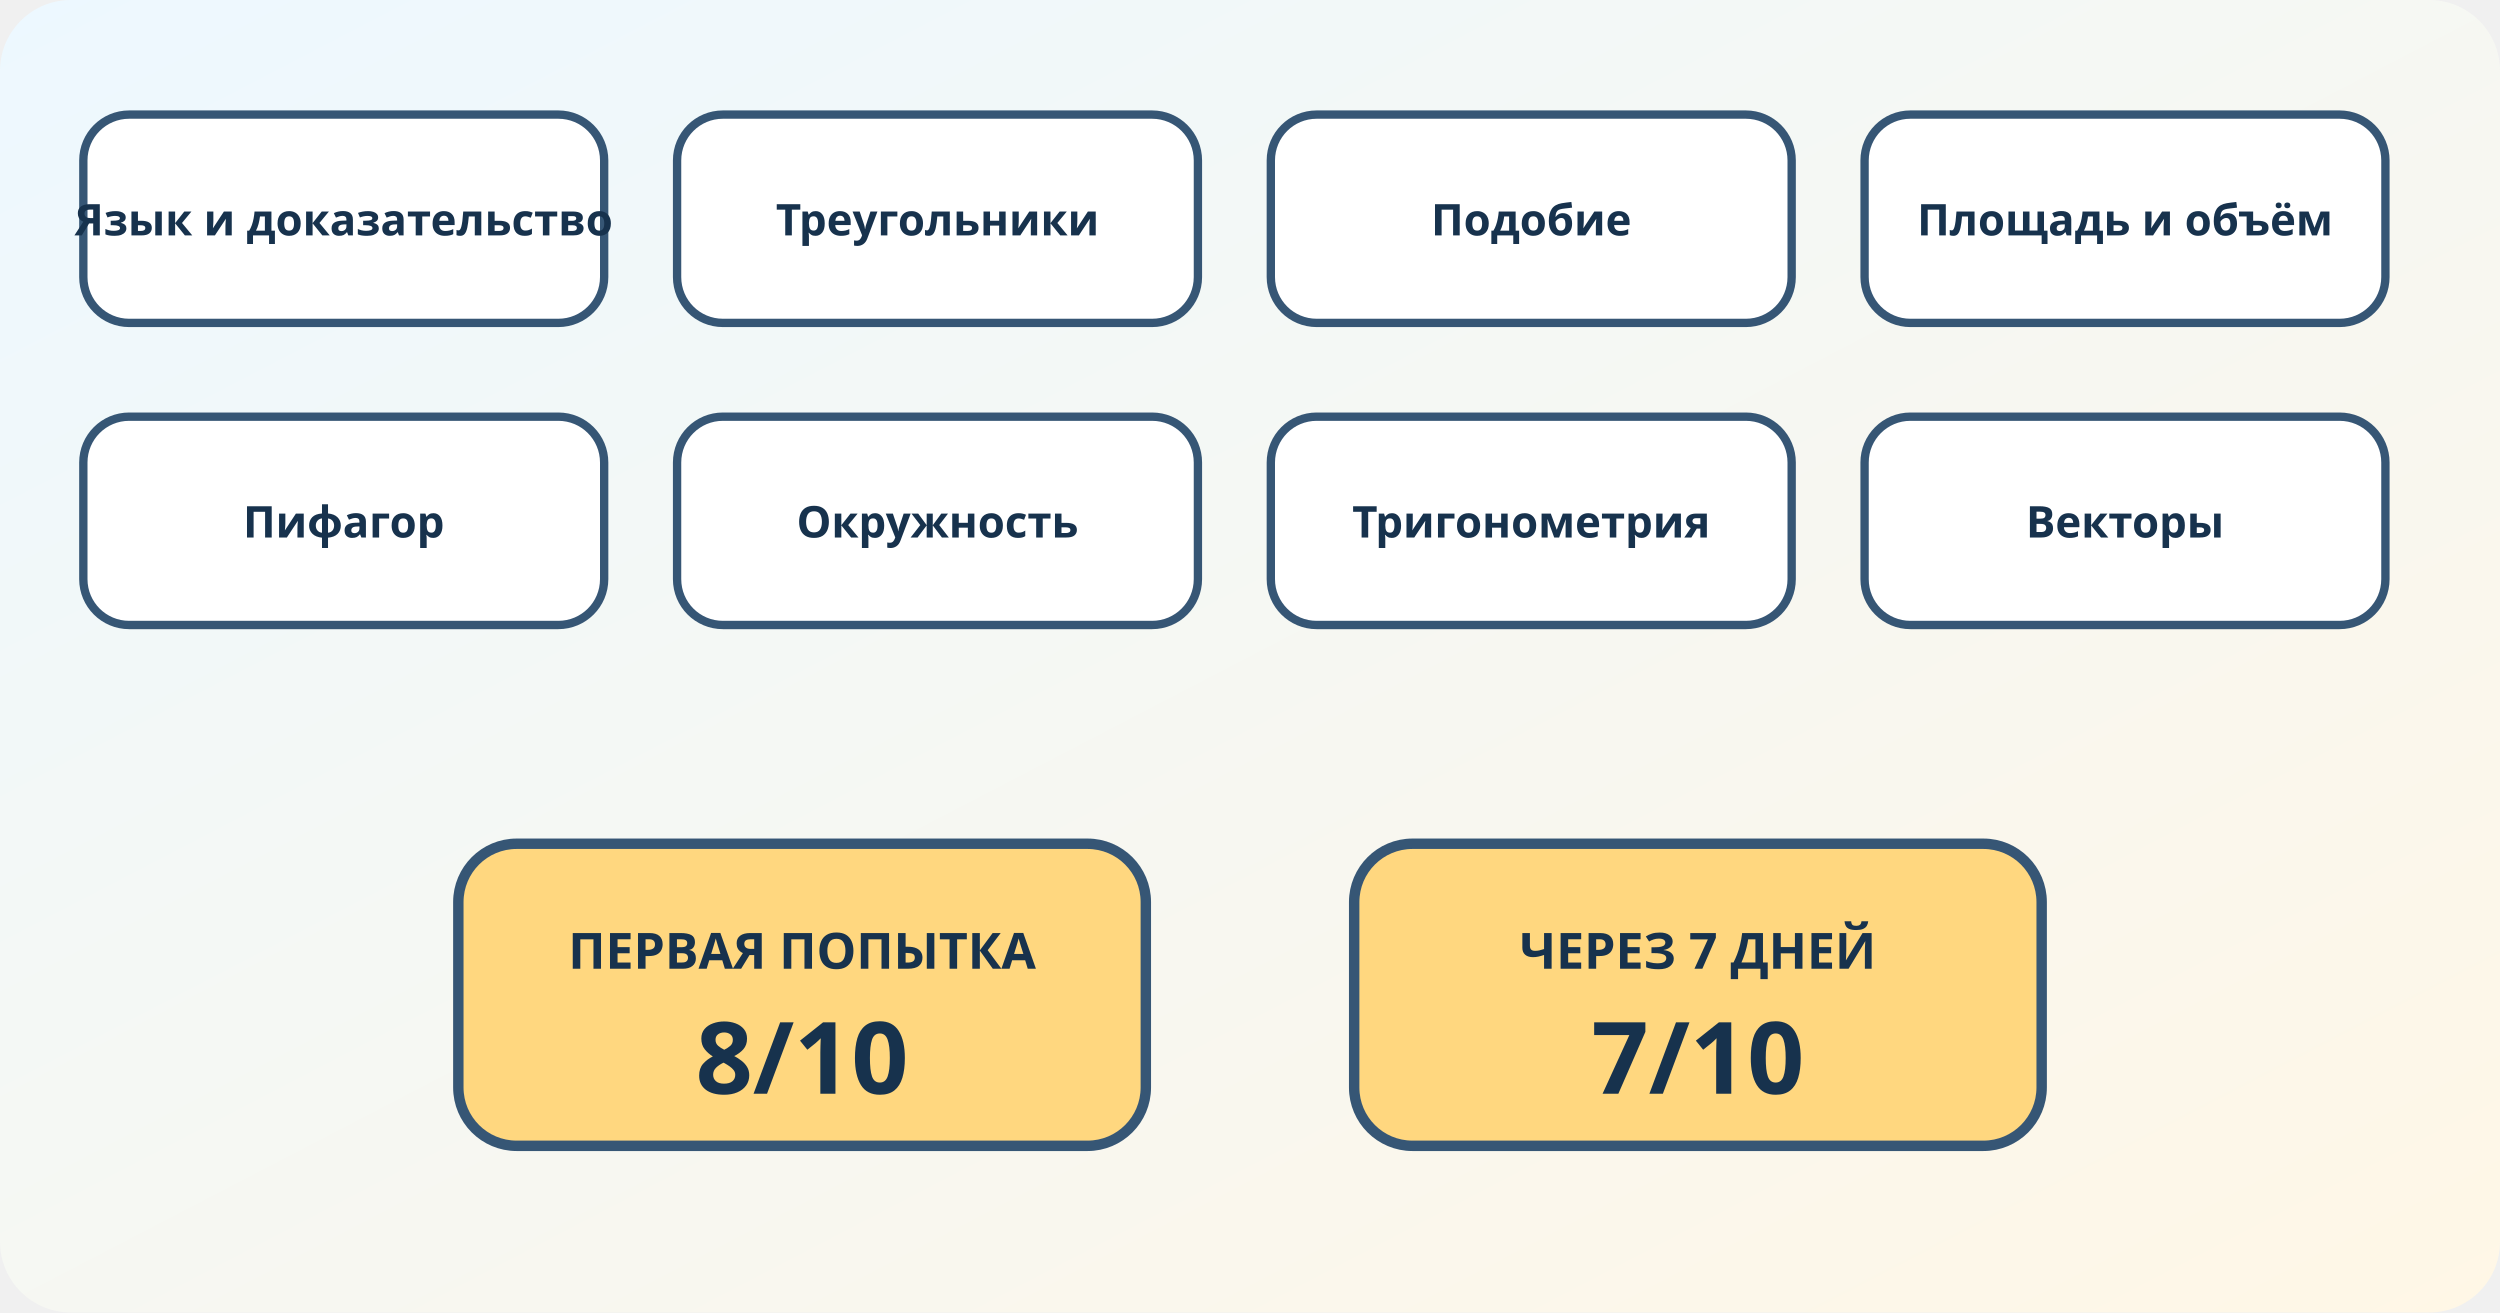
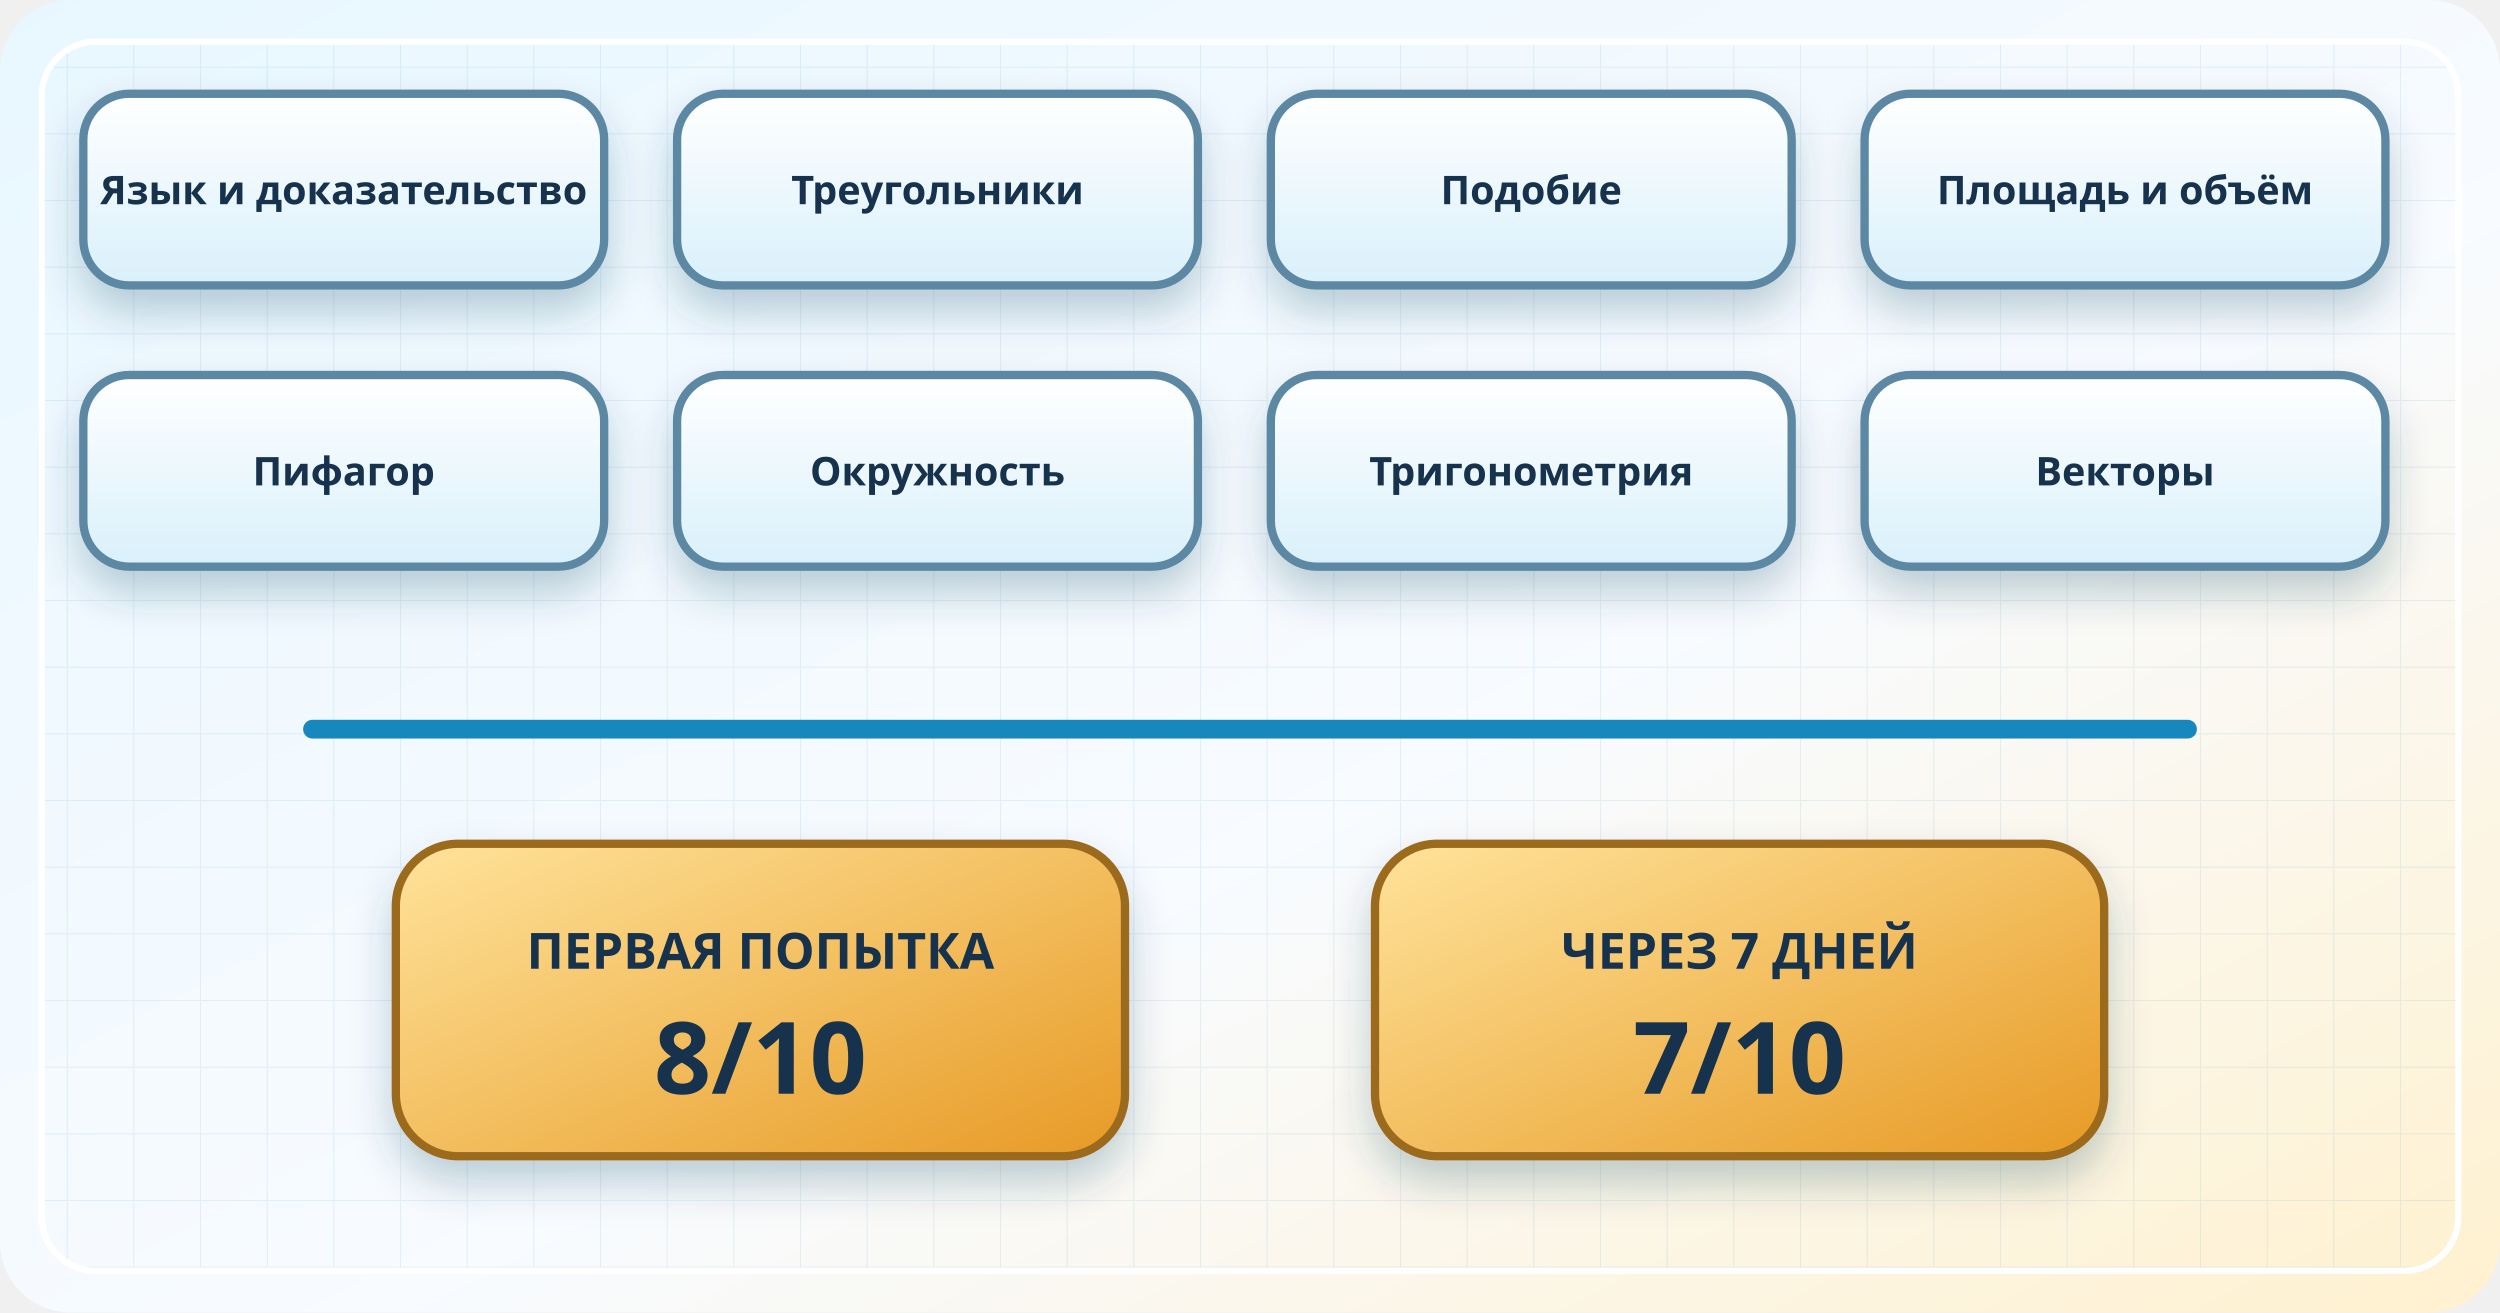
<svg xmlns="http://www.w3.org/2000/svg" viewBox="0 0 1200 630" role="img" aria-labelledby="title desc">
  <defs>
    <linearGradient id="bg" x2="1" y2="1">
-       <stop stop-color="#edf8ff" />
-       <stop offset="1" stop-color="#fff7e6" />
+       <stop stop-color="#e8f7ff" />
+       <stop offset=".58" stop-color="#f8fbff" />
+       <stop offset="1" stop-color="#fff1cf" />
+     </linearGradient>
+     <linearGradient id="glass" x2="0" y2="1">
+       <stop stop-color="#fff" />
+       <stop offset="1" stop-color="#d9f0fb" />
    </linearGradient>
    <linearGradient id="red" x2="0" y2="1">
      <stop stop-color="#ff7167" />
      <stop offset="1" stop-color="#c51620" />
    </linearGradient>
-     <filter id="s">
-       <feDropShadow dx="0" dy="8" stdDeviation="8" flood-opacity=".18" />
+     <linearGradient id="blue" x2="1" y2="1">
+       <stop stop-color="#42ccef" />
+       <stop offset="1" stop-color="#1688bd" />
+     </linearGradient>
+     <linearGradient id="gold" x2="1" y2="1">
+       <stop stop-color="#ffe39b" />
+       <stop offset="1" stop-color="#e79a25" />
+     </linearGradient>
+     <pattern id="draft" width="32" height="32" patternUnits="userSpaceOnUse">
+       <path d="M32 0H0V32" fill="none" stroke="#6aa5c8" stroke-width="1" opacity=".15" />
+     </pattern>
+     <filter id="s" x="-30%" y="-30%" width="170%" height="180%">
+       <feDropShadow dx="0" dy="11" stdDeviation="10" flood-color="#183c59" flood-opacity=".24" />
    </filter>
  </defs>
  <rect width="1200" height="630" rx="34" fill="url(#bg)" />
+   <rect x="20" y="20" width="1160" height="590" rx="26" fill="url(#draft)" stroke="#fff" stroke-width="3" />
  <g data-geometry-skills="8" font-family="system-ui,sans-serif" fill="#17324d" stroke-linecap="round" stroke-linejoin="round">
-     <g font-size="21" font-weight="760" text-anchor="middle">
-       <rect class="geometry-skill" x="40" y="55" width="250" height="100" rx="22" fill="#fff" stroke="#365675" stroke-width="4" />
-       <text x="165" y="113">Язык и доказательство</text>
-       <rect class="geometry-skill" x="325" y="55" width="250" height="100" rx="22" fill="#fff" stroke="#365675" stroke-width="4" />
-       <text x="450" y="113">Треугольники</text>
-       <rect class="geometry-skill" x="610" y="55" width="250" height="100" rx="22" fill="#fff" stroke="#365675" stroke-width="4" />
-       <text x="735" y="113">Подобие</text>
-       <rect class="geometry-skill" x="895" y="55" width="250" height="100" rx="22" fill="#fff" stroke="#365675" stroke-width="4" />
-       <text x="1020" y="113">Площадь и объём</text>
-       <rect class="geometry-skill" x="40" y="200" width="250" height="100" rx="22" fill="#fff" stroke="#365675" stroke-width="4" />
-       <text x="165" y="258">Пифагор</text>
-       <rect class="geometry-skill" x="325" y="200" width="250" height="100" rx="22" fill="#fff" stroke="#365675" stroke-width="4" />
-       <text x="450" y="258">Окружность</text>
-       <rect class="geometry-skill" x="610" y="200" width="250" height="100" rx="22" fill="#fff" stroke="#365675" stroke-width="4" />
-       <text x="735" y="258">Тригонометрия</text>
-       <rect class="geometry-skill" x="895" y="200" width="250" height="100" rx="22" fill="#fff" stroke="#365675" stroke-width="4" />
-       <text x="1020" y="258">Векторы</text>
+     <g font-size="19" font-weight="800" text-anchor="middle">
+       <g filter="url(#s)">
+         <rect class="geometry-skill" x="40" y="45" width="250" height="92" rx="22" fill="url(#glass)" stroke="#5b88a3" stroke-width="4" />
+       </g>
+       <text x="165" y="98">Язык и доказательство</text>
+       <g filter="url(#s)">
+         <rect class="geometry-skill" x="325" y="45" width="250" height="92" rx="22" fill="url(#glass)" stroke="#5b88a3" stroke-width="4" />
+       </g>
+       <text x="450" y="98">Треугольники</text>
+       <g filter="url(#s)">
+         <rect class="geometry-skill" x="610" y="45" width="250" height="92" rx="22" fill="url(#glass)" stroke="#5b88a3" stroke-width="4" />
+       </g>
+       <text x="735" y="98">Подобие</text>
+       <g filter="url(#s)">
+         <rect class="geometry-skill" x="895" y="45" width="250" height="92" rx="22" fill="url(#glass)" stroke="#5b88a3" stroke-width="4" />
+       </g>
+       <text x="1020" y="98">Площадь и объём</text>
+       <g filter="url(#s)">
+         <rect class="geometry-skill" x="40" y="180" width="250" height="92" rx="22" fill="url(#glass)" stroke="#5b88a3" stroke-width="4" />
+       </g>
+       <text x="165" y="233">Пифагор</text>
+       <g filter="url(#s)">
+         <rect class="geometry-skill" x="325" y="180" width="250" height="92" rx="22" fill="url(#glass)" stroke="#5b88a3" stroke-width="4" />
+       </g>
+       <text x="450" y="233">Окружность</text>
+       <g filter="url(#s)">
+         <rect class="geometry-skill" x="610" y="180" width="250" height="92" rx="22" fill="url(#glass)" stroke="#5b88a3" stroke-width="4" />
+       </g>
+       <text x="735" y="233">Тригонометрия</text>
+       <g filter="url(#s)">
+         <rect class="geometry-skill" x="895" y="180" width="250" height="92" rx="22" fill="url(#glass)" stroke="#5b88a3" stroke-width="4" />
+       </g>
+       <text x="1020" y="233">Векторы</text>
    </g>
-     <g text-anchor="middle" font-weight="850">
-       <rect x="220" y="405" width="330" height="145" rx="28" fill="#ffd77f" stroke="#365675" stroke-width="5" />
-       <rect x="650" y="405" width="330" height="145" rx="28" fill="#ffd77f" stroke="#365675" stroke-width="5" />
-       <text x="385" y="465" font-size="24">ПЕРВАЯ ПОПЫТКА</text>
-       <text x="385" y="525" font-size="48">8/10</text>
-       <text x="815" y="465" font-size="24">ЧЕРЕЗ 7 ДНЕЙ</text>
-       <text x="815" y="525" font-size="48">7/10</text>
+     <path d="M150 350H1050" stroke="#1688bd" stroke-width="9" />
+     <g text-anchor="middle" font-weight="900" filter="url(#s)">
+       <rect x="190" y="405" width="350" height="150" rx="30" fill="url(#gold)" stroke="#9c6b1d" stroke-width="4" />
+       <rect x="660" y="405" width="350" height="150" rx="30" fill="url(#gold)" stroke="#9c6b1d" stroke-width="4" />
+     </g>
+     <g text-anchor="middle" font-weight="900">
+       <text x="365" y="465" font-size="24">ПЕРВАЯ ПОПЫТКА</text>
+       <text x="365" y="525" font-size="48">8/10</text>
+       <text x="835" y="465" font-size="24">ЧЕРЕЗ 7 ДНЕЙ</text>
+       <text x="835" y="525" font-size="48">7/10</text>
    </g>
  </g>
</svg>
